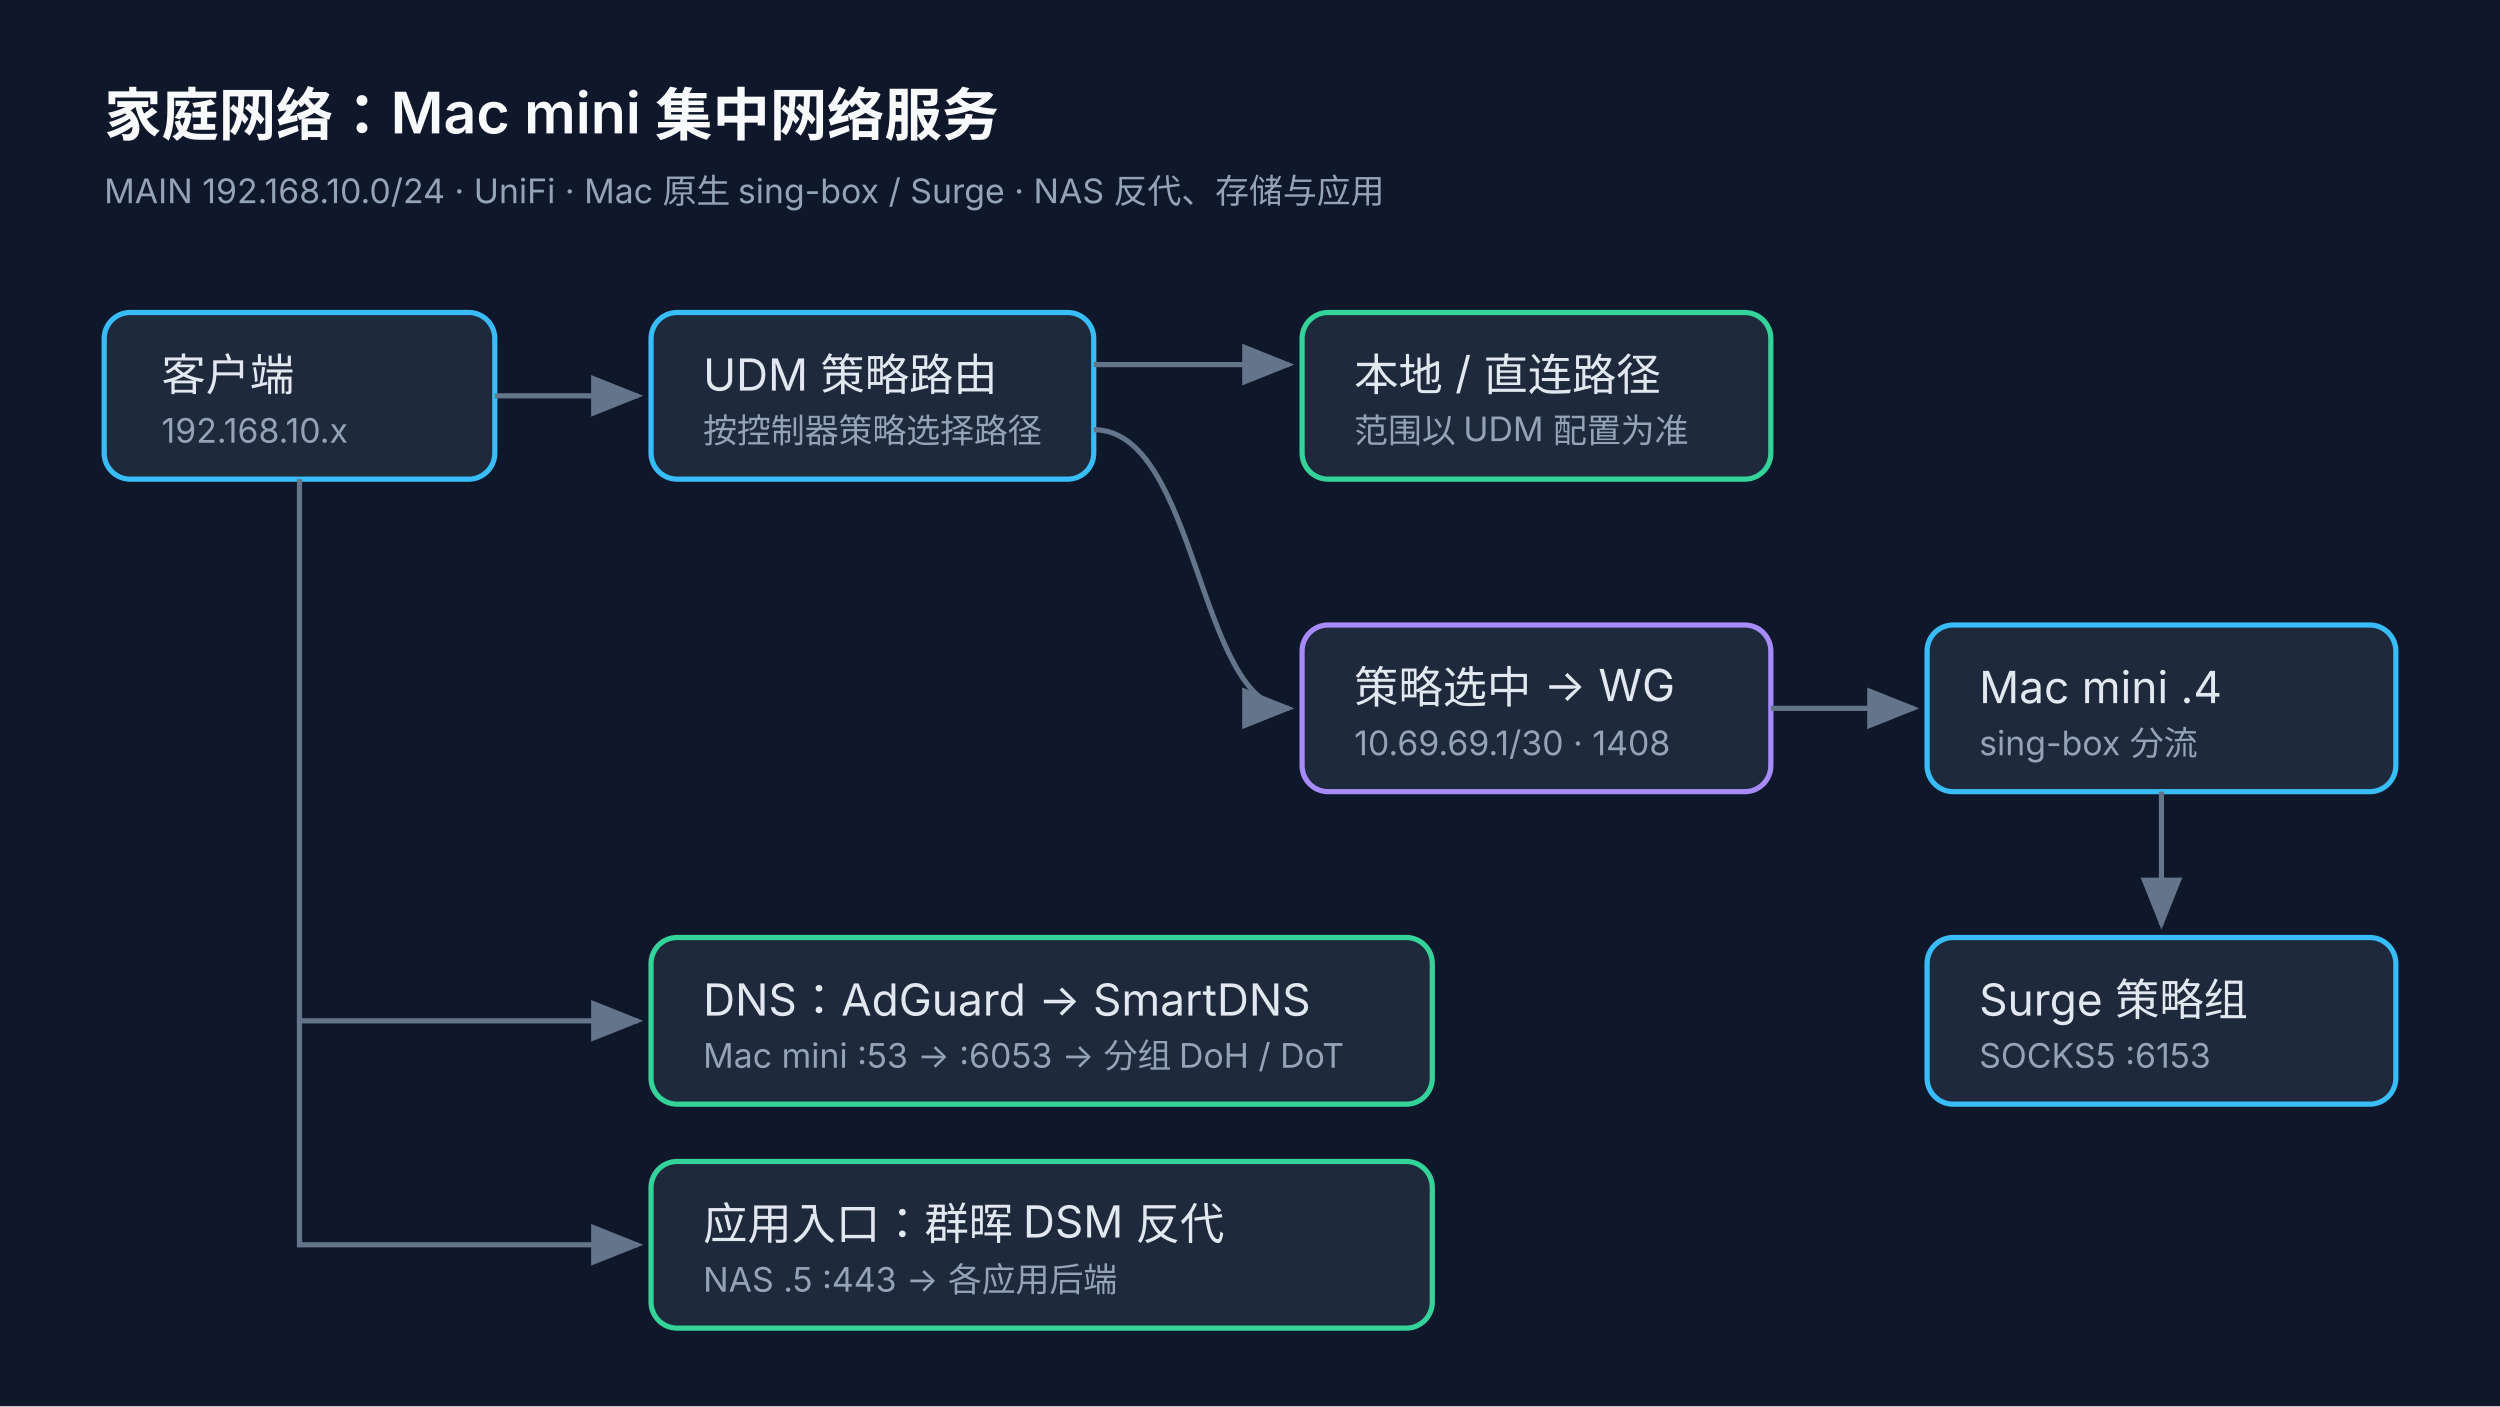
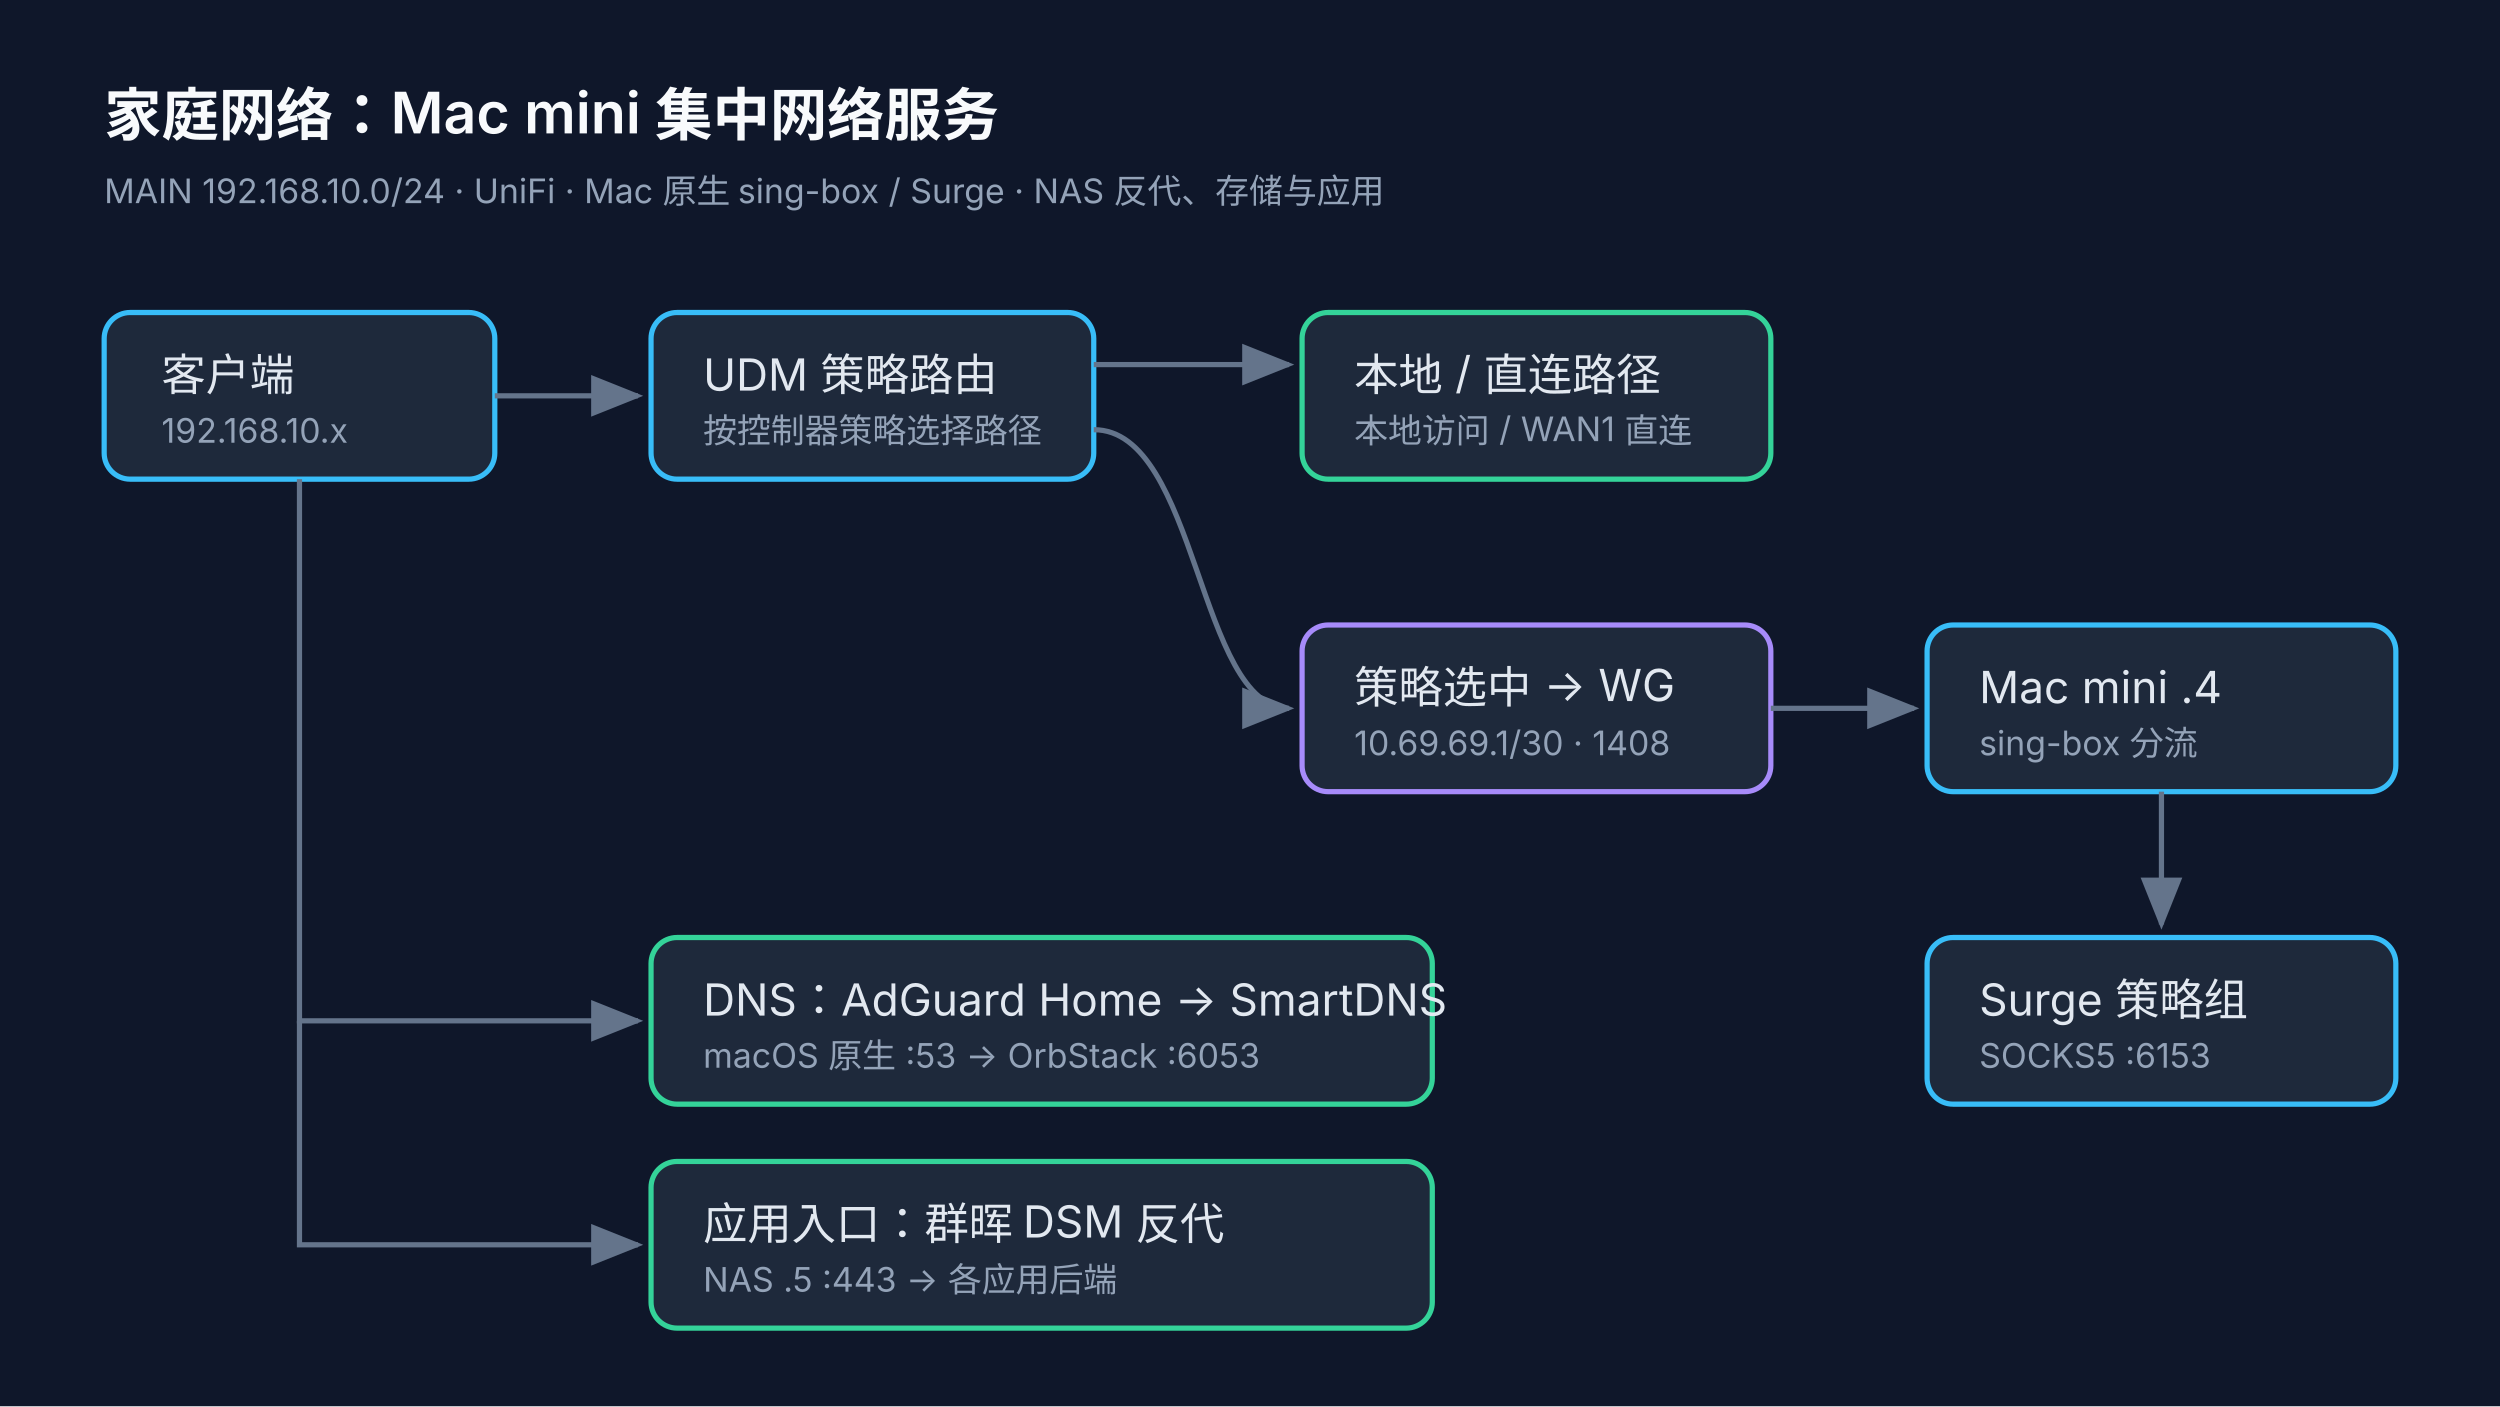
<svg xmlns="http://www.w3.org/2000/svg" width="960" height="540" viewBox="0 0 960 540">
  <defs>
    <style>
      .bg { fill: #0f172a; }
      .box { fill: #1e293b; stroke: #38bdf8; stroke-width: 2; rx: 10; }
      .box2 { fill: #1e293b; stroke: #a78bfa; stroke-width: 2; rx: 10; }
      .box3 { fill: #1e293b; stroke: #34d399; stroke-width: 2; rx: 10; }
      .t { fill: #e2e8f0; font-family: -apple-system, "PingFang SC", sans-serif; font-size: 17px; }
      .s { fill: #94a3b8; font-family: -apple-system, "PingFang SC", sans-serif; font-size: 13px; }
      .h { fill: #f8fafc; font-family: -apple-system, "PingFang SC", sans-serif; font-size: 22px; font-weight: 600; }
      .l { stroke: #64748b; stroke-width: 2; fill: none; marker-end: url(#a); }
      .l2 { stroke: #34d399; stroke-width: 2; fill: none; marker-end: url(#a); }
    </style>
    <marker id="a" markerWidth="10" markerHeight="8" refX="9" refY="4" orient="auto">
      <path d="M0,0 L10,4 L0,8 z" fill="#64748b" />
    </marker>
  </defs>
  <rect class="bg" width="960" height="540" />
  <text class="h" x="40" y="52">家庭网络：Mac mini 集中网络服务</text>
  <text class="s" x="40" y="78">MAIN 192.168.10.0/24 · UniFi · Mac 原生 sing-box / Surge · NAS 反代、存储与应用</text>
  <rect class="box" x="40" y="120" width="150" height="64" />
  <text class="t" x="62" y="150">客户端</text>
  <text class="s" x="62" y="170">192.168.10.x</text>
  <rect class="box" x="250" y="120" width="170" height="64" />
  <text class="t" x="270" y="150">UDM 策略路由</text>
  <text class="s" x="270" y="170">按控制器策略选择路径</text>
  <rect class="box3" x="500" y="120" width="180" height="64" />
  <text class="t" x="520" y="150">本地 / 直连路径</text>
-   <text class="s" x="520" y="170">范围以 UDM 配置为准</text>
+   <text class="s" x="520" y="170">本地访问 / WAN1 直连</text>
  <rect class="box2" x="500" y="240" width="180" height="64" />
  <text class="t" x="520" y="270">策略选中 → WG</text>
  <text class="s" x="520" y="290">10.69.69.1/30 · 1408</text>
  <rect class="box" x="740" y="240" width="180" height="64" />
  <text class="t" x="760" y="270">Mac mini .4</text>
  <text class="s" x="760" y="290">sing-box 分流</text>
  <rect class="box" x="740" y="360" width="180" height="64" />
  <text class="t" x="760" y="390">Surge 策略组</text>
  <text class="s" x="760" y="410">SOCKS5 :6153</text>
  <rect class="box3" x="250" y="360" width="300" height="64" />
-   <text class="t" x="270" y="390">DNS：AdGuard → SmartDNS</text>
-   <text class="s" x="270" y="410">Mac mini :53 → :6053 → 分组 DoH / DoT</text>
+   <text class="t" x="270" y="390">DNS：AdGuard Home → SmartDNS</text>
+   <text class="s" x="270" y="410">macOS 原生 :53 → OrbStack :6053</text>
  <path class="l" d="M190,152 H245" />
  <path class="l" d="M420,140 H495" />
  <path class="l" d="M420,165 C460,165 460,272 495,272" />
  <path class="l" d="M680,272 H735" />
  <path class="l" d="M830,304 V355" />
  <path class="l" d="M115,184 V392 H245" />
  <path class="l" d="M115,392 V478 H245" />
  <rect class="box3" x="250" y="446" width="300" height="64" />
  <text class="t" x="270" y="476">应用入口：群晖 DSM 反代</text>
  <text class="s" x="270" y="496">NAS .5 :443 → 各应用后端</text>
</svg>
